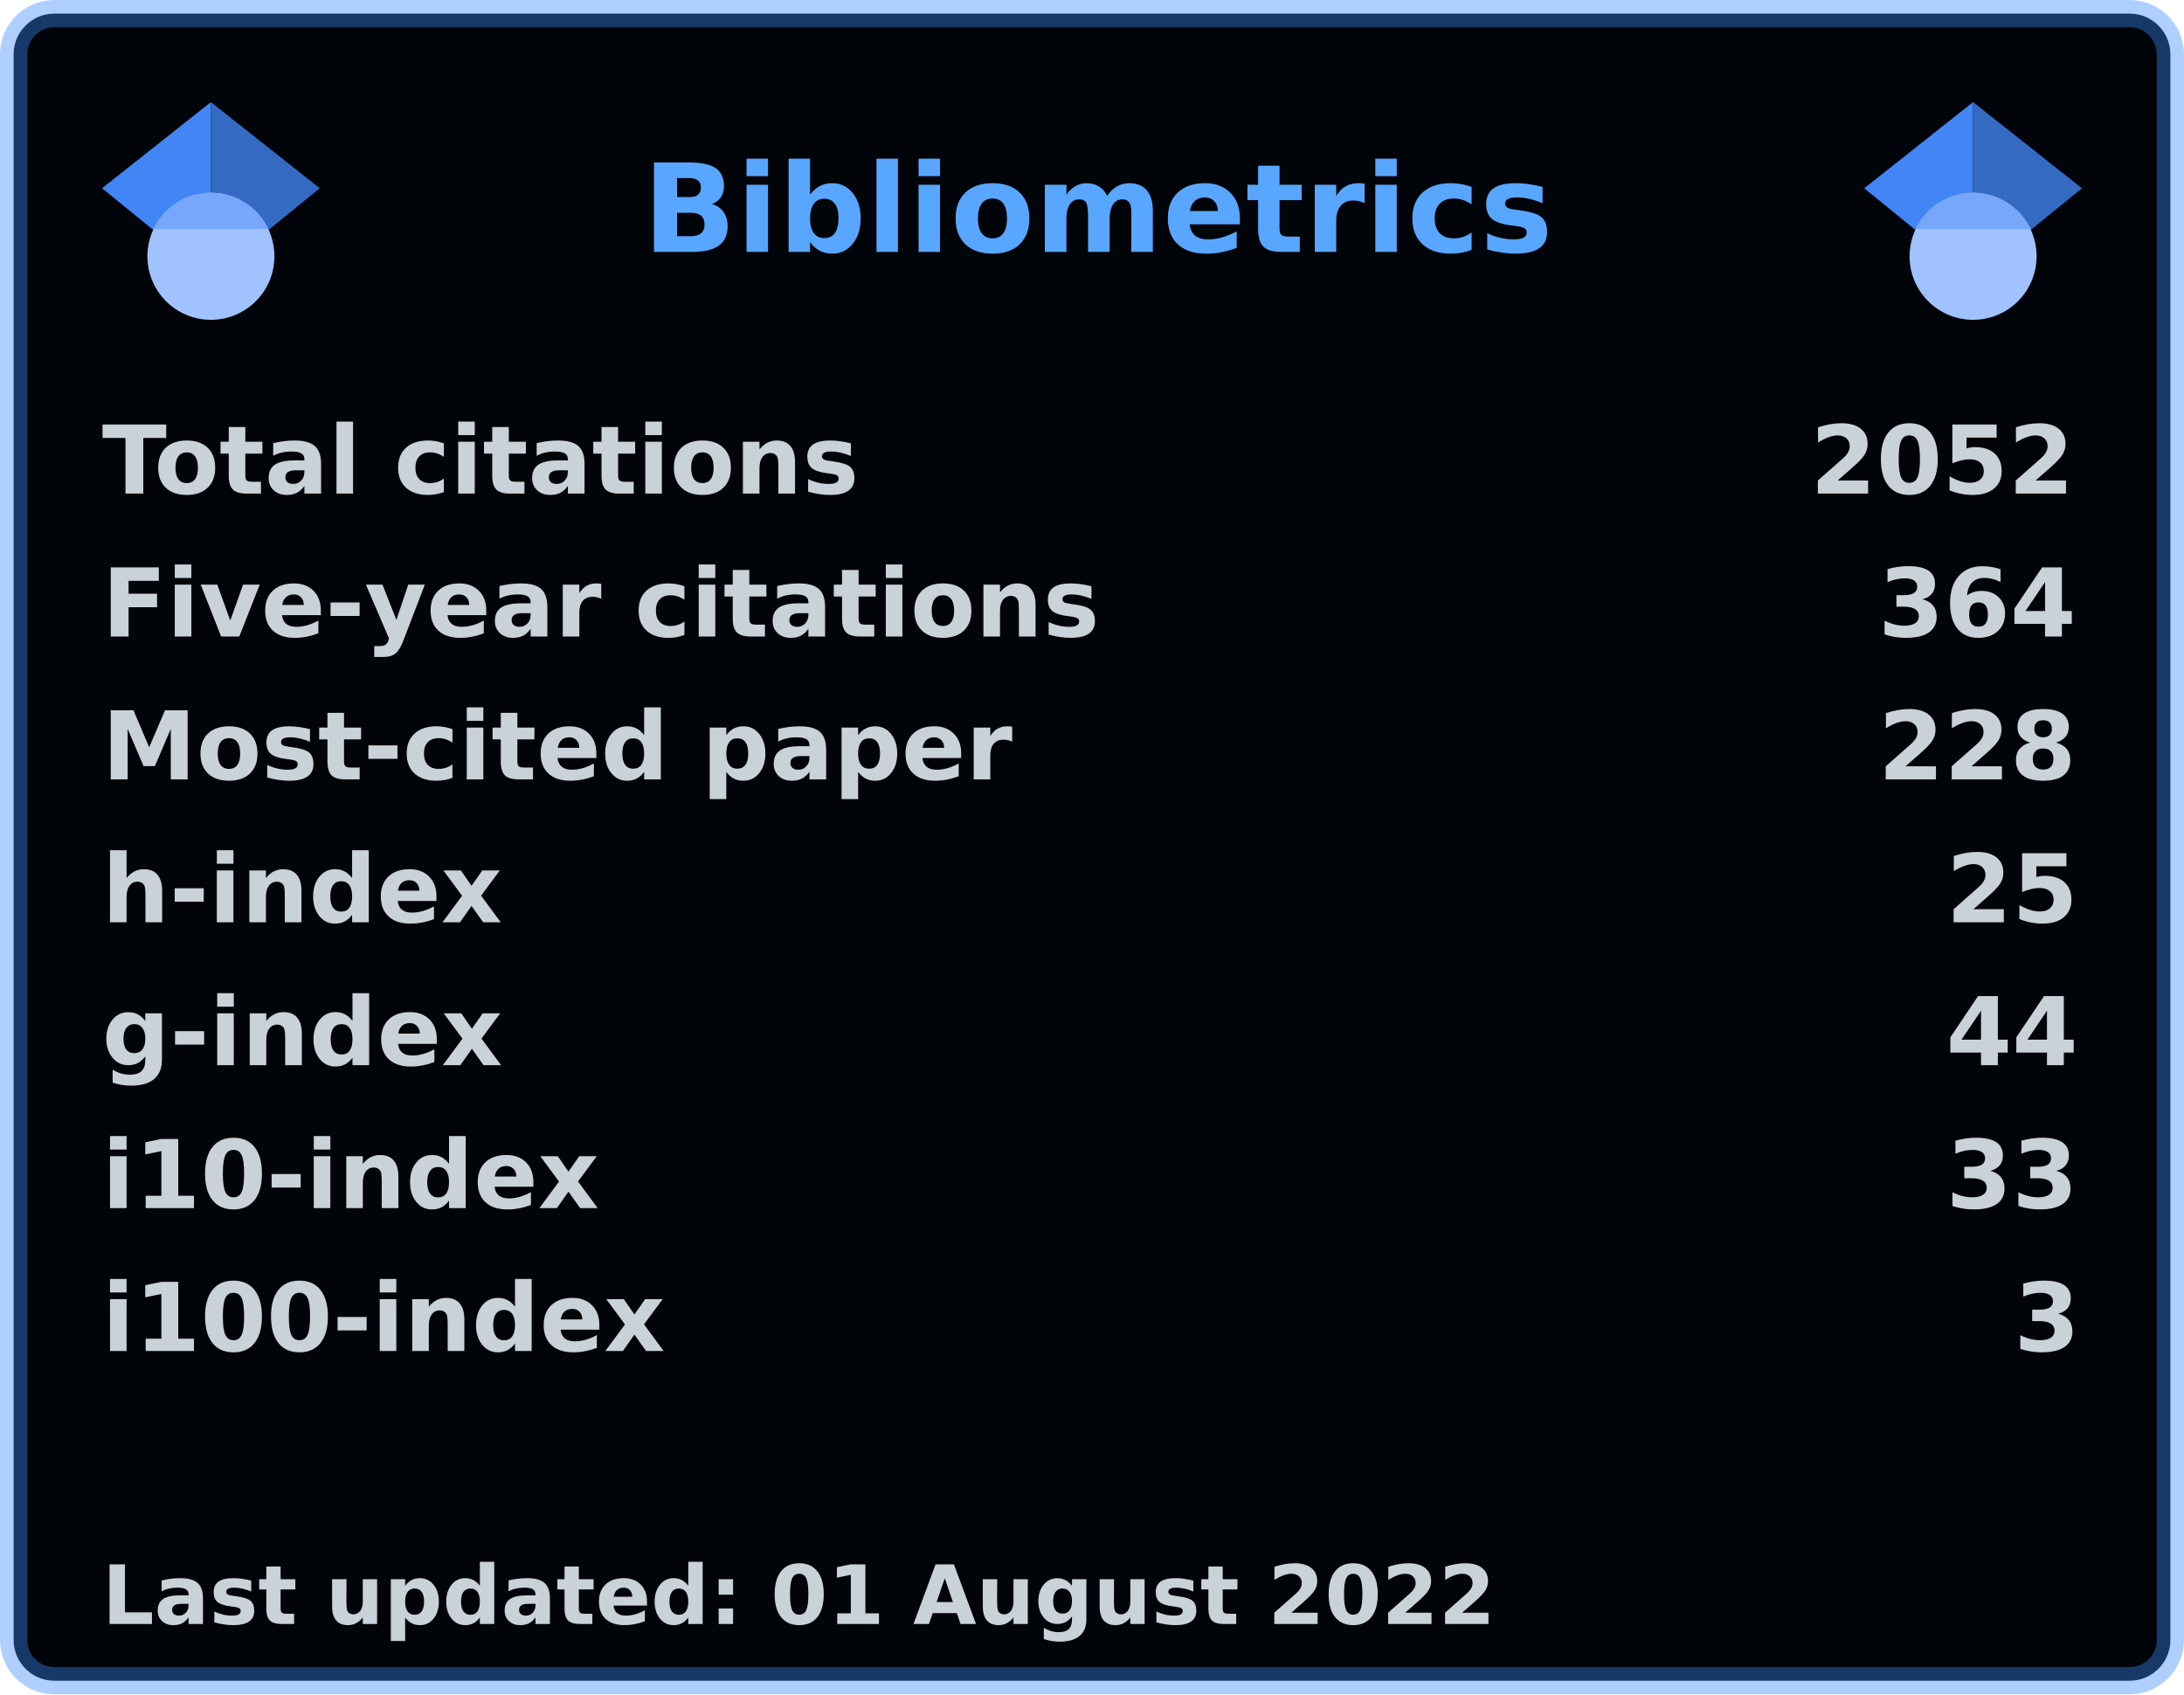
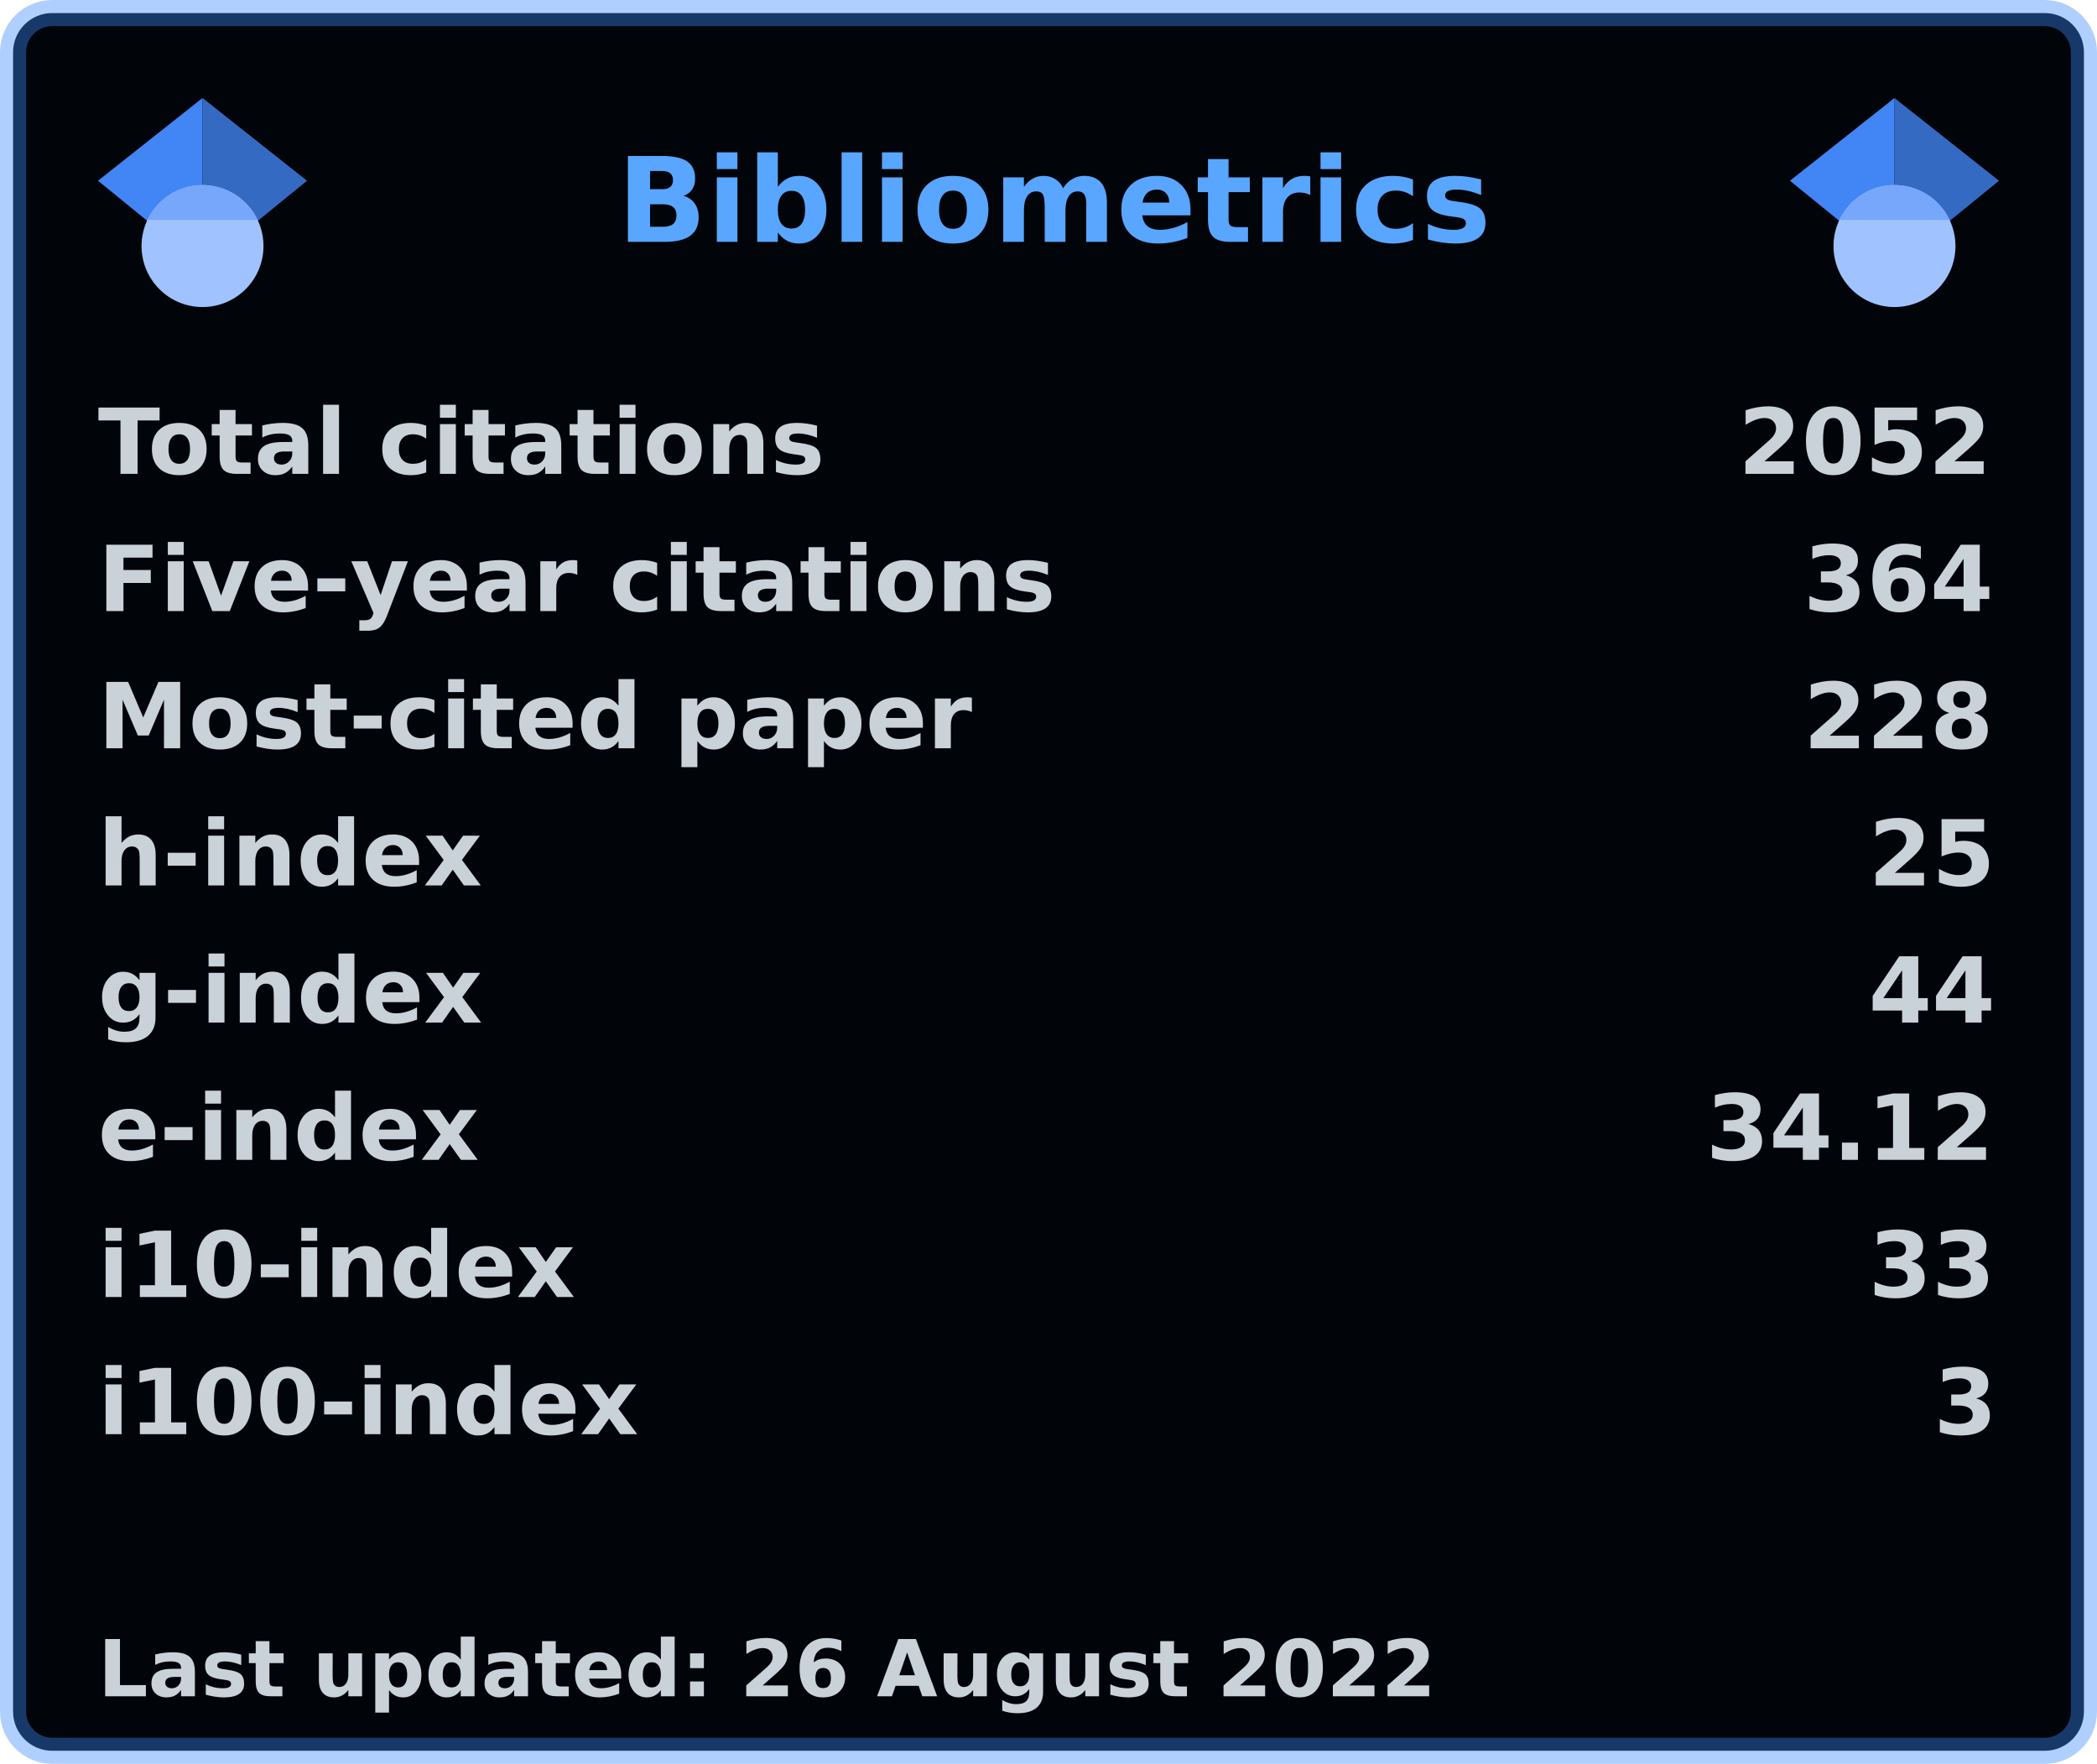
- <svg xmlns="http://www.w3.org/2000/svg" width="321" height="249" viewBox="0 0 321 249" lang="en" xml:lang="en">
-   <rect x="2" y="2" stroke-width="4" rx="6" width="317" height="245" stroke="rgba(56,139,253,0.4)" fill="#010409" />
+ <svg xmlns="http://www.w3.org/2000/svg" width="321" height="270" viewBox="0 0 321 270" lang="en" xml:lang="en">
+   <rect x="2" y="2" stroke-width="4" rx="6" width="317" height="266" stroke="rgba(56,139,253,0.4)" fill="#010409" />
  <g font-weight="600" font-size="110pt" font-family="Verdana,Geneva,DejaVu Sans,sans-serif" text-rendering="geometricPrecision">
    <text x="768" y="301" lengthAdjust="spacingAndGlyphs" textLength="1074" transform="scale(0.123)" fill="#58a6ff">Bibliometrics</text>
    <g fill="#c9d1d9">
      <g transform="translate(15, 60)">
        <g transform="scale(0.095)">
          <text lengthAdjust="spacingAndGlyphs" textLength="1170" x="0" y="132">Total citations</text>
          <text lengthAdjust="spacingAndGlyphs" textLength="420" x="2643" y="132">2052</text>
        </g>
      </g>
      <g transform="translate(15, 81)">
        <g transform="scale(0.095)">
          <text lengthAdjust="spacingAndGlyphs" textLength="1524" x="0" y="132">Five-year citations</text>
          <text lengthAdjust="spacingAndGlyphs" textLength="315" x="2748" y="132">364</text>
        </g>
      </g>
      <g transform="translate(15, 102)">
        <g transform="scale(0.095)">
          <text lengthAdjust="spacingAndGlyphs" textLength="1395" x="0" y="132">Most-cited paper</text>
          <text lengthAdjust="spacingAndGlyphs" textLength="315" x="2748" y="132">228</text>
        </g>
      </g>
      <g transform="translate(15, 123)">
        <g transform="scale(0.095)">
          <text lengthAdjust="spacingAndGlyphs" textLength="621" x="0" y="132">h-index</text>
          <text lengthAdjust="spacingAndGlyphs" textLength="210" x="2853" y="132">25</text>
        </g>
      </g>
      <g transform="translate(15, 144)">
        <g transform="scale(0.095)">
          <text lengthAdjust="spacingAndGlyphs" textLength="621" x="0" y="132">g-index</text>
          <text lengthAdjust="spacingAndGlyphs" textLength="210" x="2853" y="132">44</text>
        </g>
      </g>
      <g transform="translate(15, 165)">
        <g transform="scale(0.095)">
+           <text lengthAdjust="spacingAndGlyphs" textLength="618" x="0" y="132">e-index</text>
+           <text lengthAdjust="spacingAndGlyphs" textLength="472" x="2591" y="132">34.12</text>
+         </g>
+       </g>
+       <g transform="translate(15, 186)">
+         <g transform="scale(0.095)">
          <text lengthAdjust="spacingAndGlyphs" textLength="772" x="0" y="132">i10-index</text>
          <text lengthAdjust="spacingAndGlyphs" textLength="210" x="2853" y="132">33</text>
        </g>
      </g>
-       <g transform="translate(15, 186)">
+       <g transform="translate(15, 207)">
        <g transform="scale(0.095)">
          <text lengthAdjust="spacingAndGlyphs" textLength="878" x="0" y="132">i100-index</text>
          <text lengthAdjust="spacingAndGlyphs" textLength="105" x="2958" y="132">3</text>
        </g>
      </g>
-       <g transform="translate(15, 228)">
+       <g transform="translate(15, 249)">
        <g transform="scale(0.082)">
-           <text lengthAdjust="spacingAndGlyphs" textLength="2496" x="0" y="130">Last updated: 01 August 2022</text>
+           <text lengthAdjust="spacingAndGlyphs" textLength="2496" x="0" y="130">Last updated: 26 August 2022</text>
        </g>
      </g>
      <svg x="15" y="15" width="32" height="32" viewBox="0 0 512 512">
        <path fill="#4285f4" d="M256 411.12L0 202.667 256 0z" />
        <path fill="#356ac3" d="M256 411.12l256-208.453L256 0z" />
        <circle fill="#a0c3ff" cx="256" cy="362.667" r="149.333" />
        <path fill="#76a7fa" d="M121.037 298.667c23.968-50.453 75.392-85.334 134.963-85.334s110.995 34.881 134.963 85.334H121.037z" />
      </svg>
      <svg x="274" y="15" width="32" height="32" viewBox="0 0 512 512">
        <path fill="#4285f4" d="M256 411.12L0 202.667 256 0z" />
        <path fill="#356ac3" d="M256 411.12l256-208.453L256 0z" />
        <circle fill="#a0c3ff" cx="256" cy="362.667" r="149.333" />
        <path fill="#76a7fa" d="M121.037 298.667c23.968-50.453 75.392-85.334 134.963-85.334s110.995 34.881 134.963 85.334H121.037z" />
      </svg>
    </g>
  </g>
</svg>
